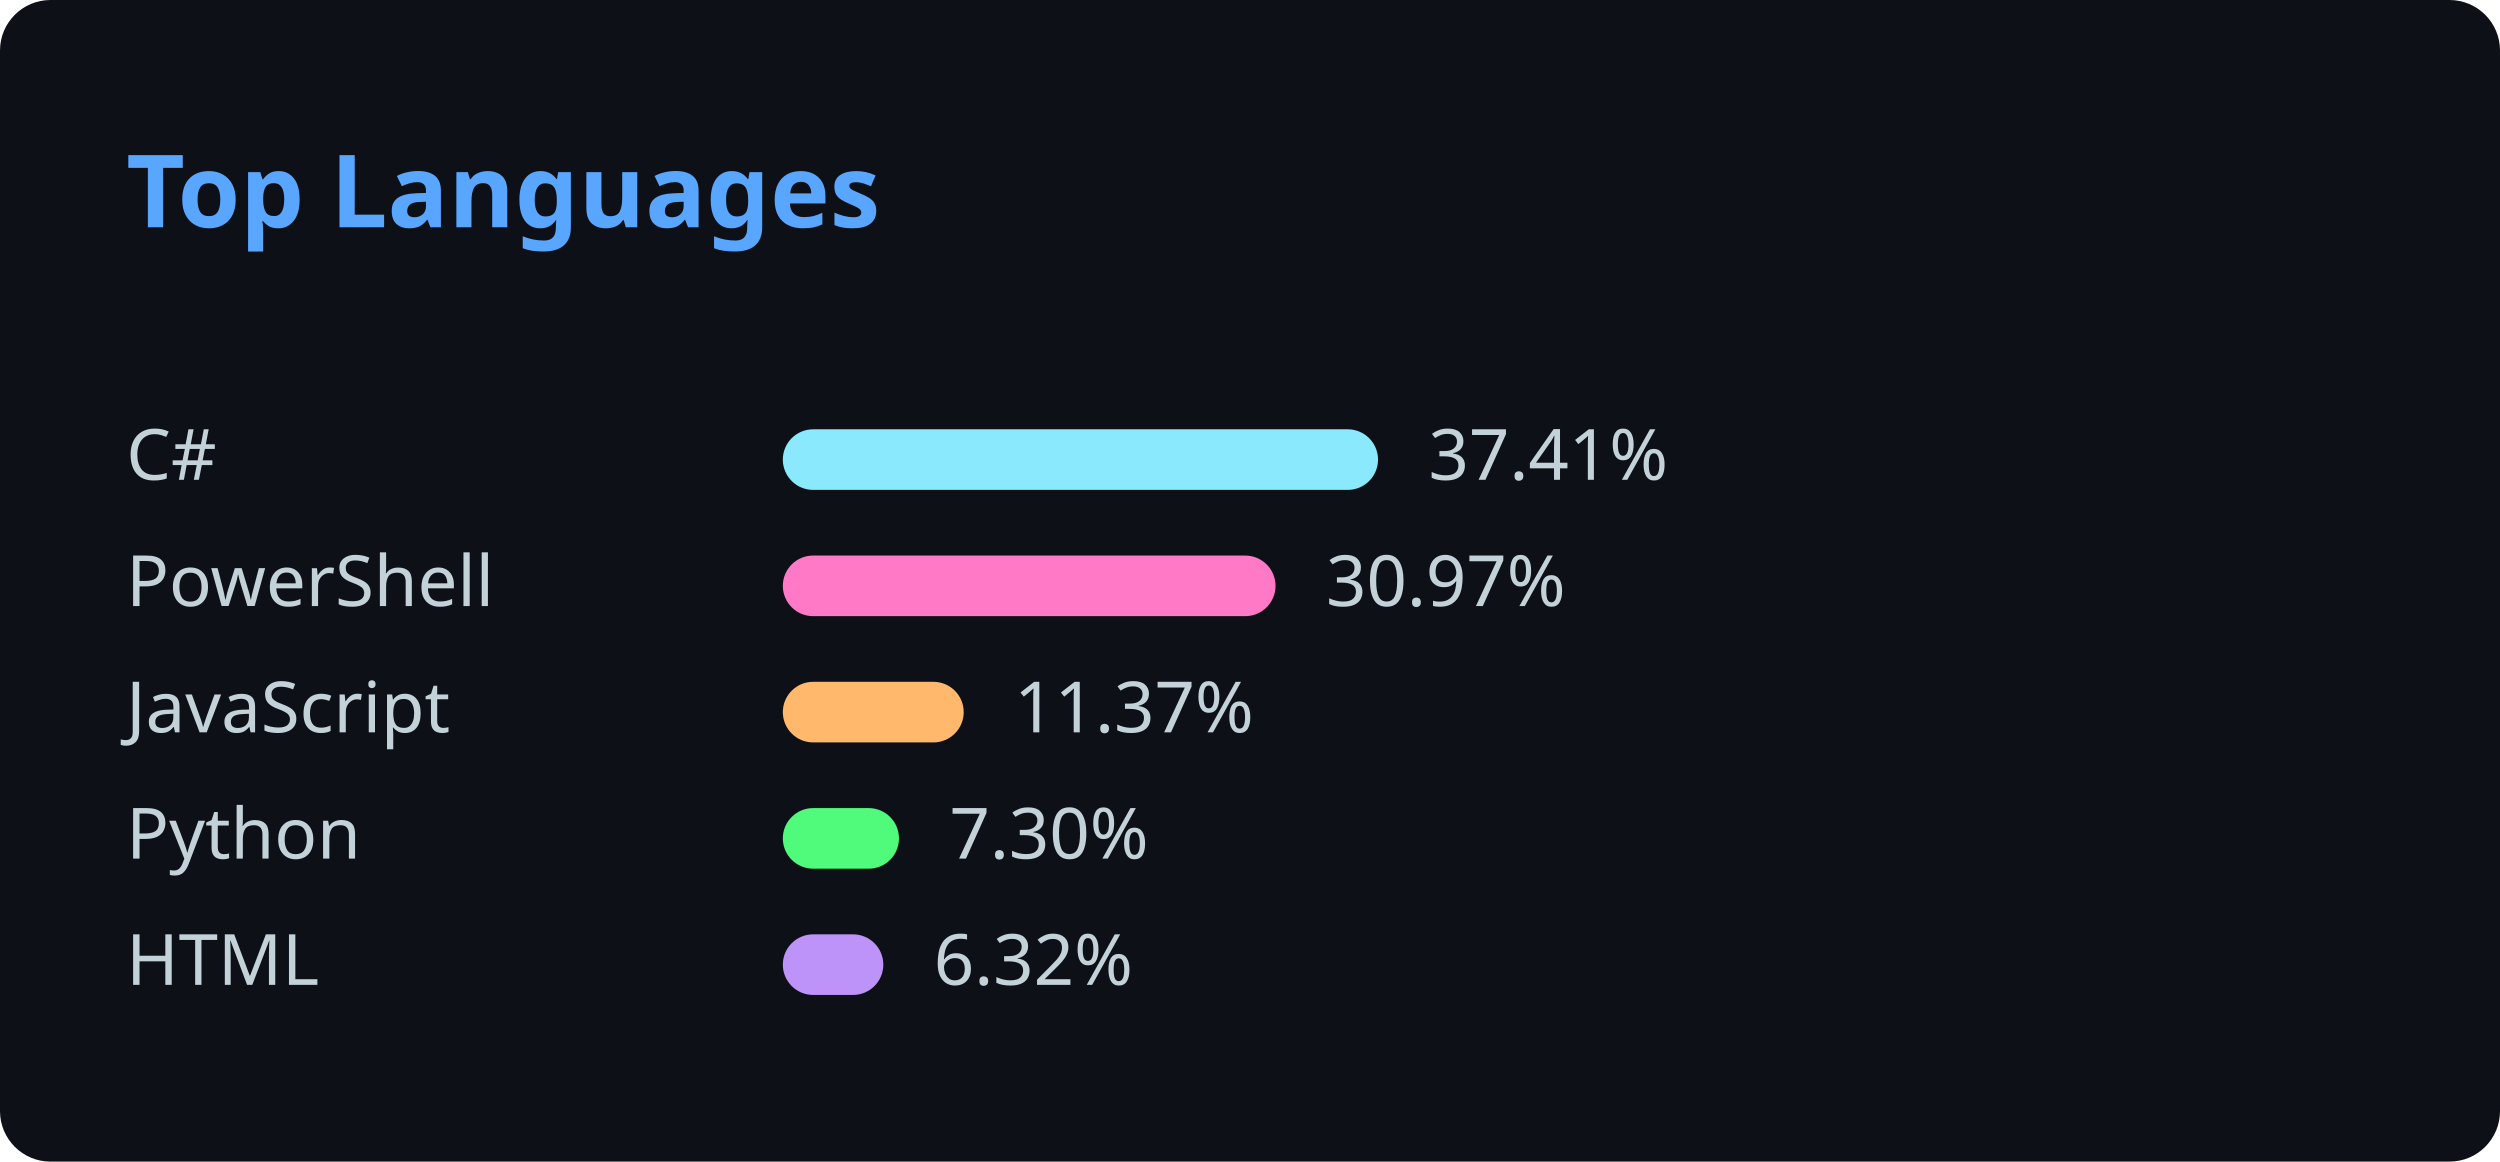
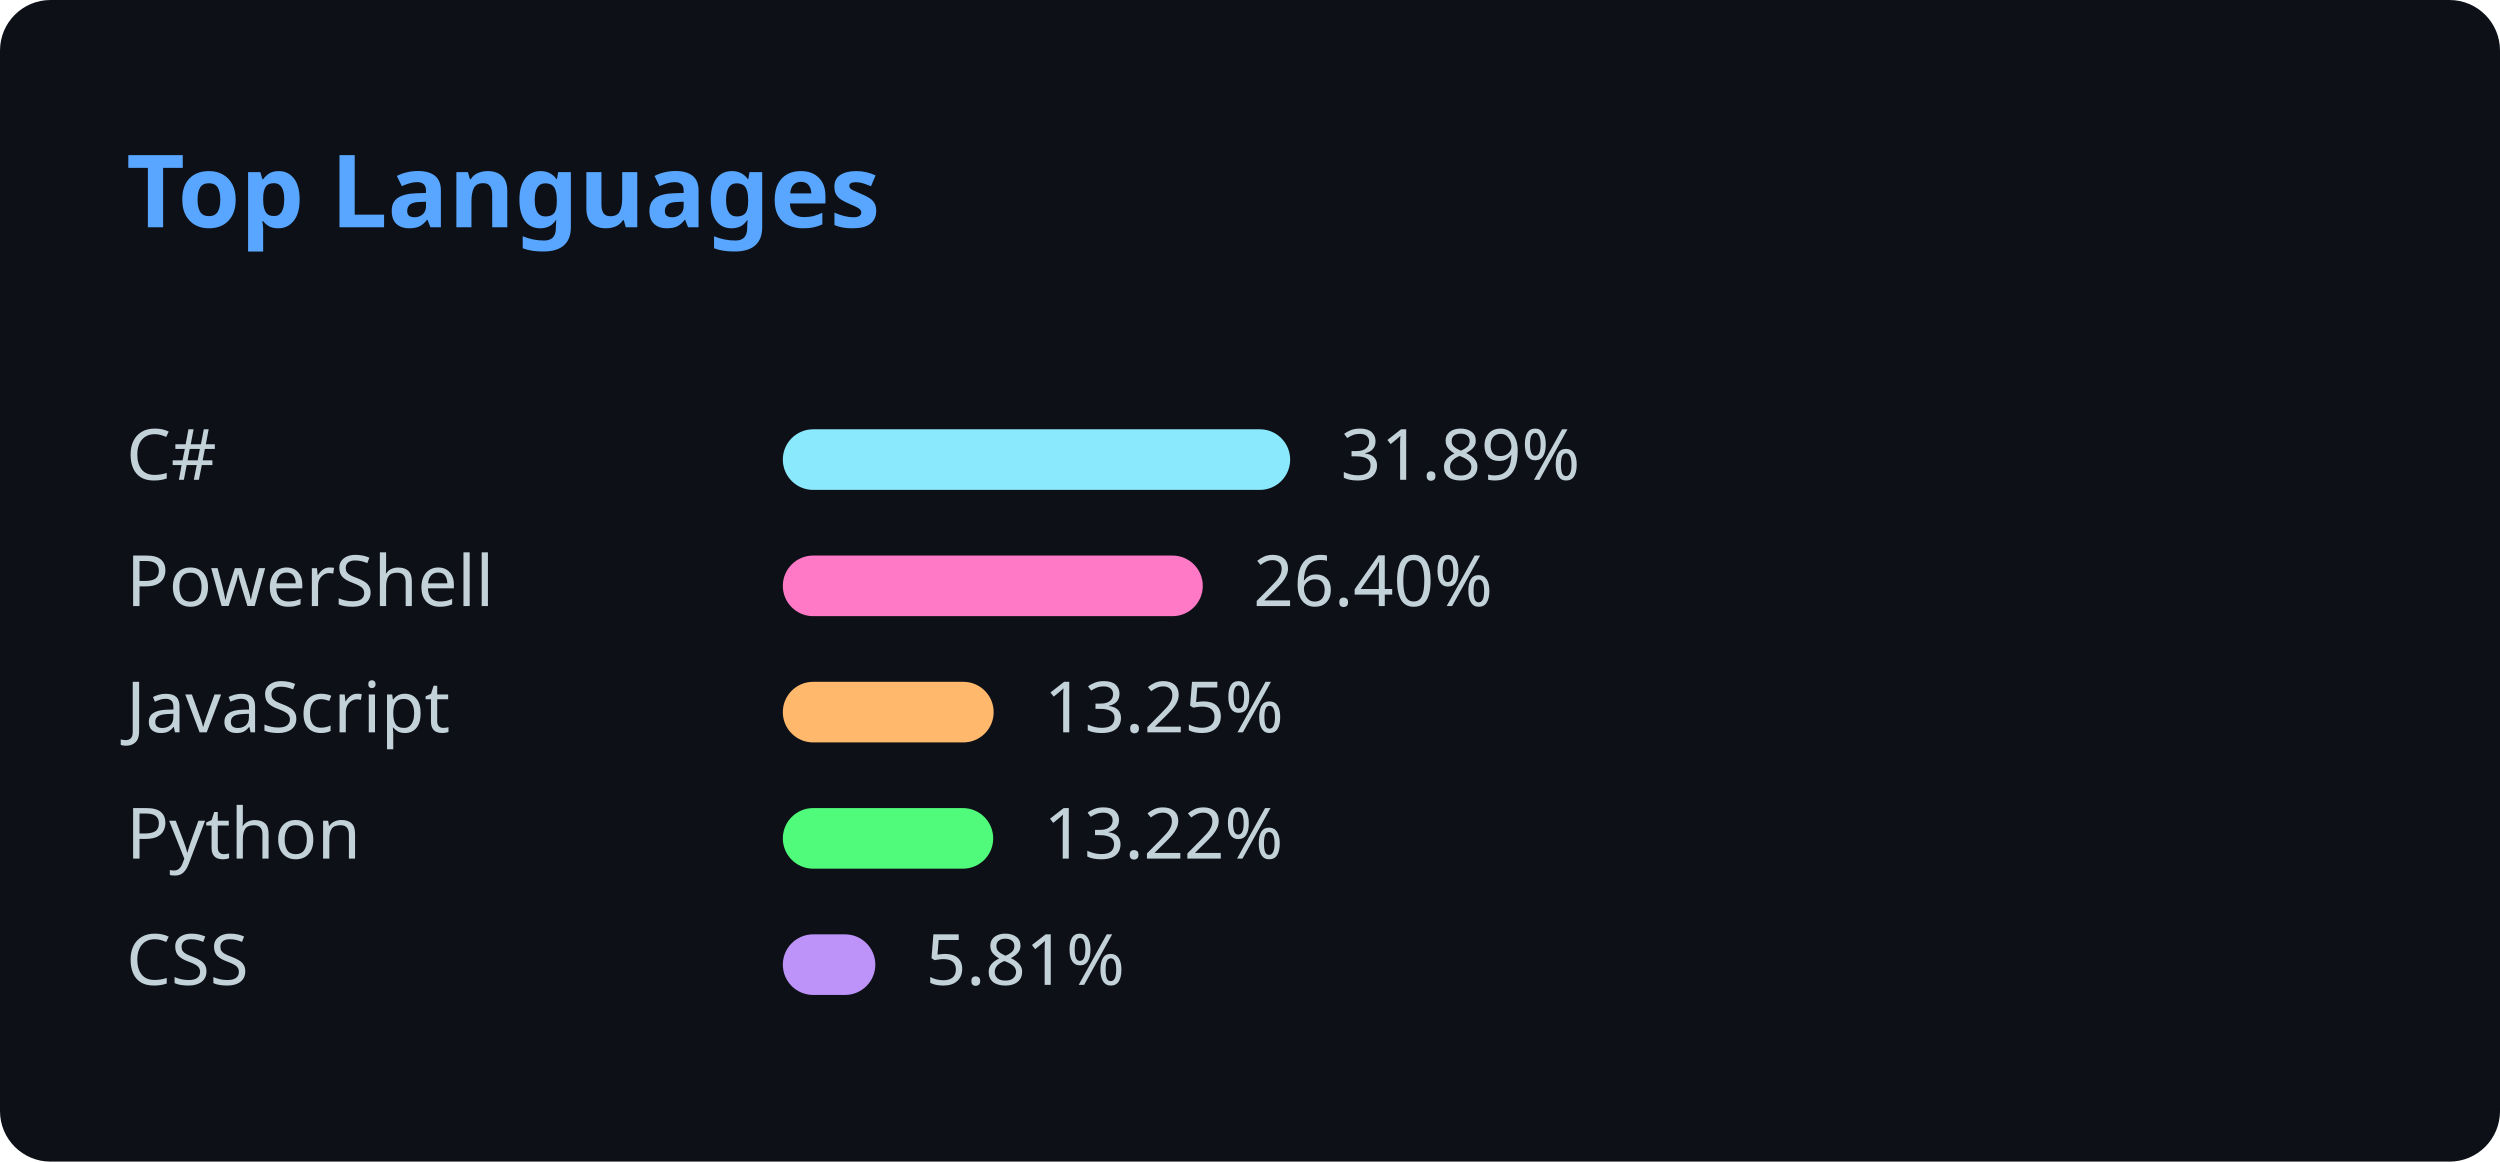
<svg xmlns="http://www.w3.org/2000/svg" width="495" height="230" viewBox="0 0 495 230">
  <rect width="495" height="230" fill="#0D1117" rx="10" ry="10" />
  <text x="25" y="45" font-family="Segoe UI,Tahoma,Geneva,Verdana,sans-serif" font-size="20" font-weight="bold" fill="#58A6FF">Top Languages</text>
  <g>
    <text x="25" y="95" font-family="Segoe UI,Tahoma,Geneva,Verdana,sans-serif" font-size="14" fill="#C3D1D9">C#</text>
-     <rect x="155" y="85" width="117.849" height="12" fill="#8be9fd" rx="6" ry="6" />
-     <text x="282.849" y="95" font-family="Segoe UI,Tahoma,Geneva,Verdana,sans-serif" font-size="14" fill="#C3D1D9">37.41%</text>
+     <rect x="155" y="85" width="100.451" height="12" fill="#8be9fd" rx="6" ry="6" />
+     <text x="265.451" y="95" font-family="Segoe UI,Tahoma,Geneva,Verdana,sans-serif" font-size="14" fill="#C3D1D9">31.89%</text>
    <text x="25" y="120" font-family="Segoe UI,Tahoma,Geneva,Verdana,sans-serif" font-size="14" fill="#C3D1D9">PowerShell</text>
-     <rect x="155" y="110" width="97.555" height="12" fill="#ff79c6" rx="6" ry="6" />
-     <text x="262.555" y="120" font-family="Segoe UI,Tahoma,Geneva,Verdana,sans-serif" font-size="14" fill="#C3D1D9">30.97%</text>
+     <rect x="155" y="110" width="83.153" height="12" fill="#ff79c6" rx="6" ry="6" />
+     <text x="248.153" y="120" font-family="Segoe UI,Tahoma,Geneva,Verdana,sans-serif" font-size="14" fill="#C3D1D9">26.40%</text>
    <text x="25" y="145" font-family="Segoe UI,Tahoma,Geneva,Verdana,sans-serif" font-size="14" fill="#C3D1D9">JavaScript</text>
-     <rect x="155" y="135" width="35.815" height="12" fill="#ffb86c" rx="6" ry="6" />
-     <text x="200.815" y="145" font-family="Segoe UI,Tahoma,Geneva,Verdana,sans-serif" font-size="14" fill="#C3D1D9">11.37%</text>
+     <rect x="155" y="135" width="41.744" height="12" fill="#ffb86c" rx="6" ry="6" />
+     <text x="206.744" y="145" font-family="Segoe UI,Tahoma,Geneva,Verdana,sans-serif" font-size="14" fill="#C3D1D9">13.25%</text>
    <text x="25" y="170" font-family="Segoe UI,Tahoma,Geneva,Verdana,sans-serif" font-size="14" fill="#C3D1D9">Python</text>
-     <rect x="155" y="160" width="22.998" height="12" fill="#50fa7b" rx="6" ry="6" />
-     <text x="187.998" y="170" font-family="Segoe UI,Tahoma,Geneva,Verdana,sans-serif" font-size="14" fill="#C3D1D9">7.30%</text>
-     <text x="25" y="195" font-family="Segoe UI,Tahoma,Geneva,Verdana,sans-serif" font-size="14" fill="#C3D1D9">HTML</text>
-     <rect x="155" y="185" width="19.898" height="12" fill="#bd93f9" rx="6" ry="6" />
-     <text x="184.898" y="195" font-family="Segoe UI,Tahoma,Geneva,Verdana,sans-serif" font-size="14" fill="#C3D1D9">6.32%</text>
+     <rect x="155" y="160" width="41.654" height="12" fill="#50fa7b" rx="6" ry="6" />
+     <text x="206.654" y="170" font-family="Segoe UI,Tahoma,Geneva,Verdana,sans-serif" font-size="14" fill="#C3D1D9">13.22%</text>
+     <text x="25" y="195" font-family="Segoe UI,Tahoma,Geneva,Verdana,sans-serif" font-size="14" fill="#C3D1D9">CSS</text>
+     <rect x="155" y="185" width="18.314" height="12" fill="#bd93f9" rx="6" ry="6" />
+     <text x="183.314" y="195" font-family="Segoe UI,Tahoma,Geneva,Verdana,sans-serif" font-size="14" fill="#C3D1D9">5.81%</text>
  </g>
</svg>
